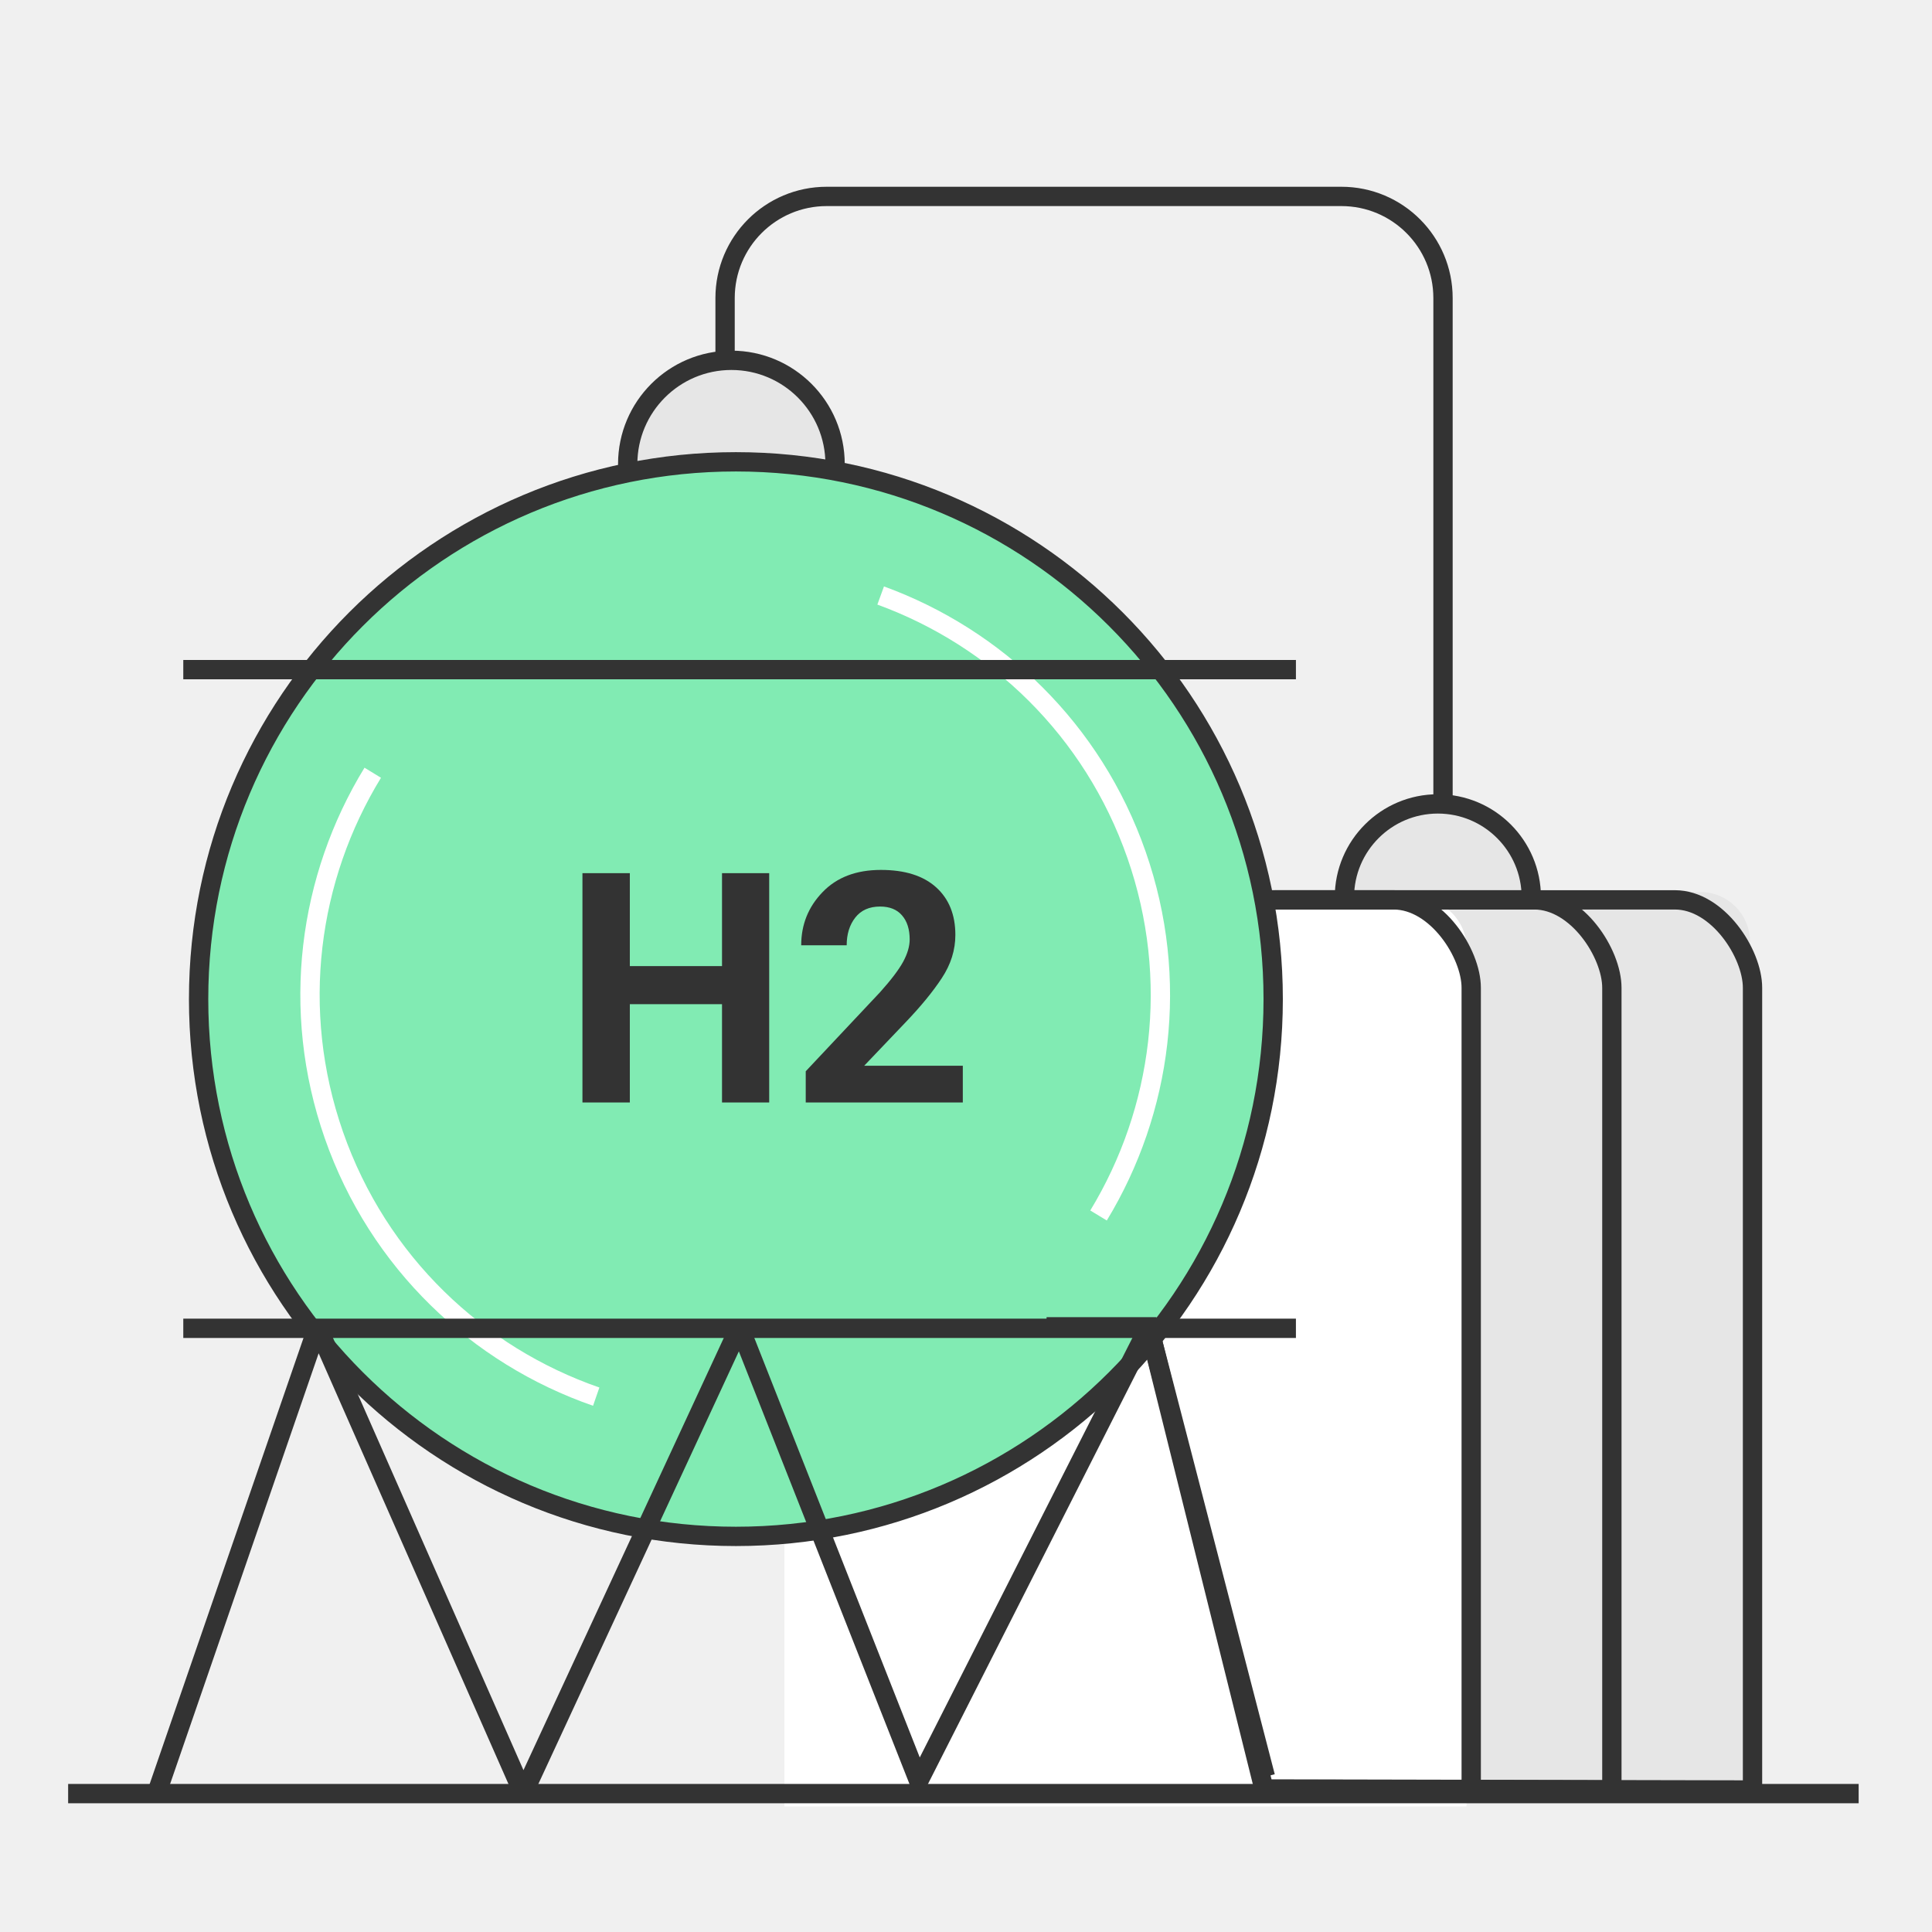
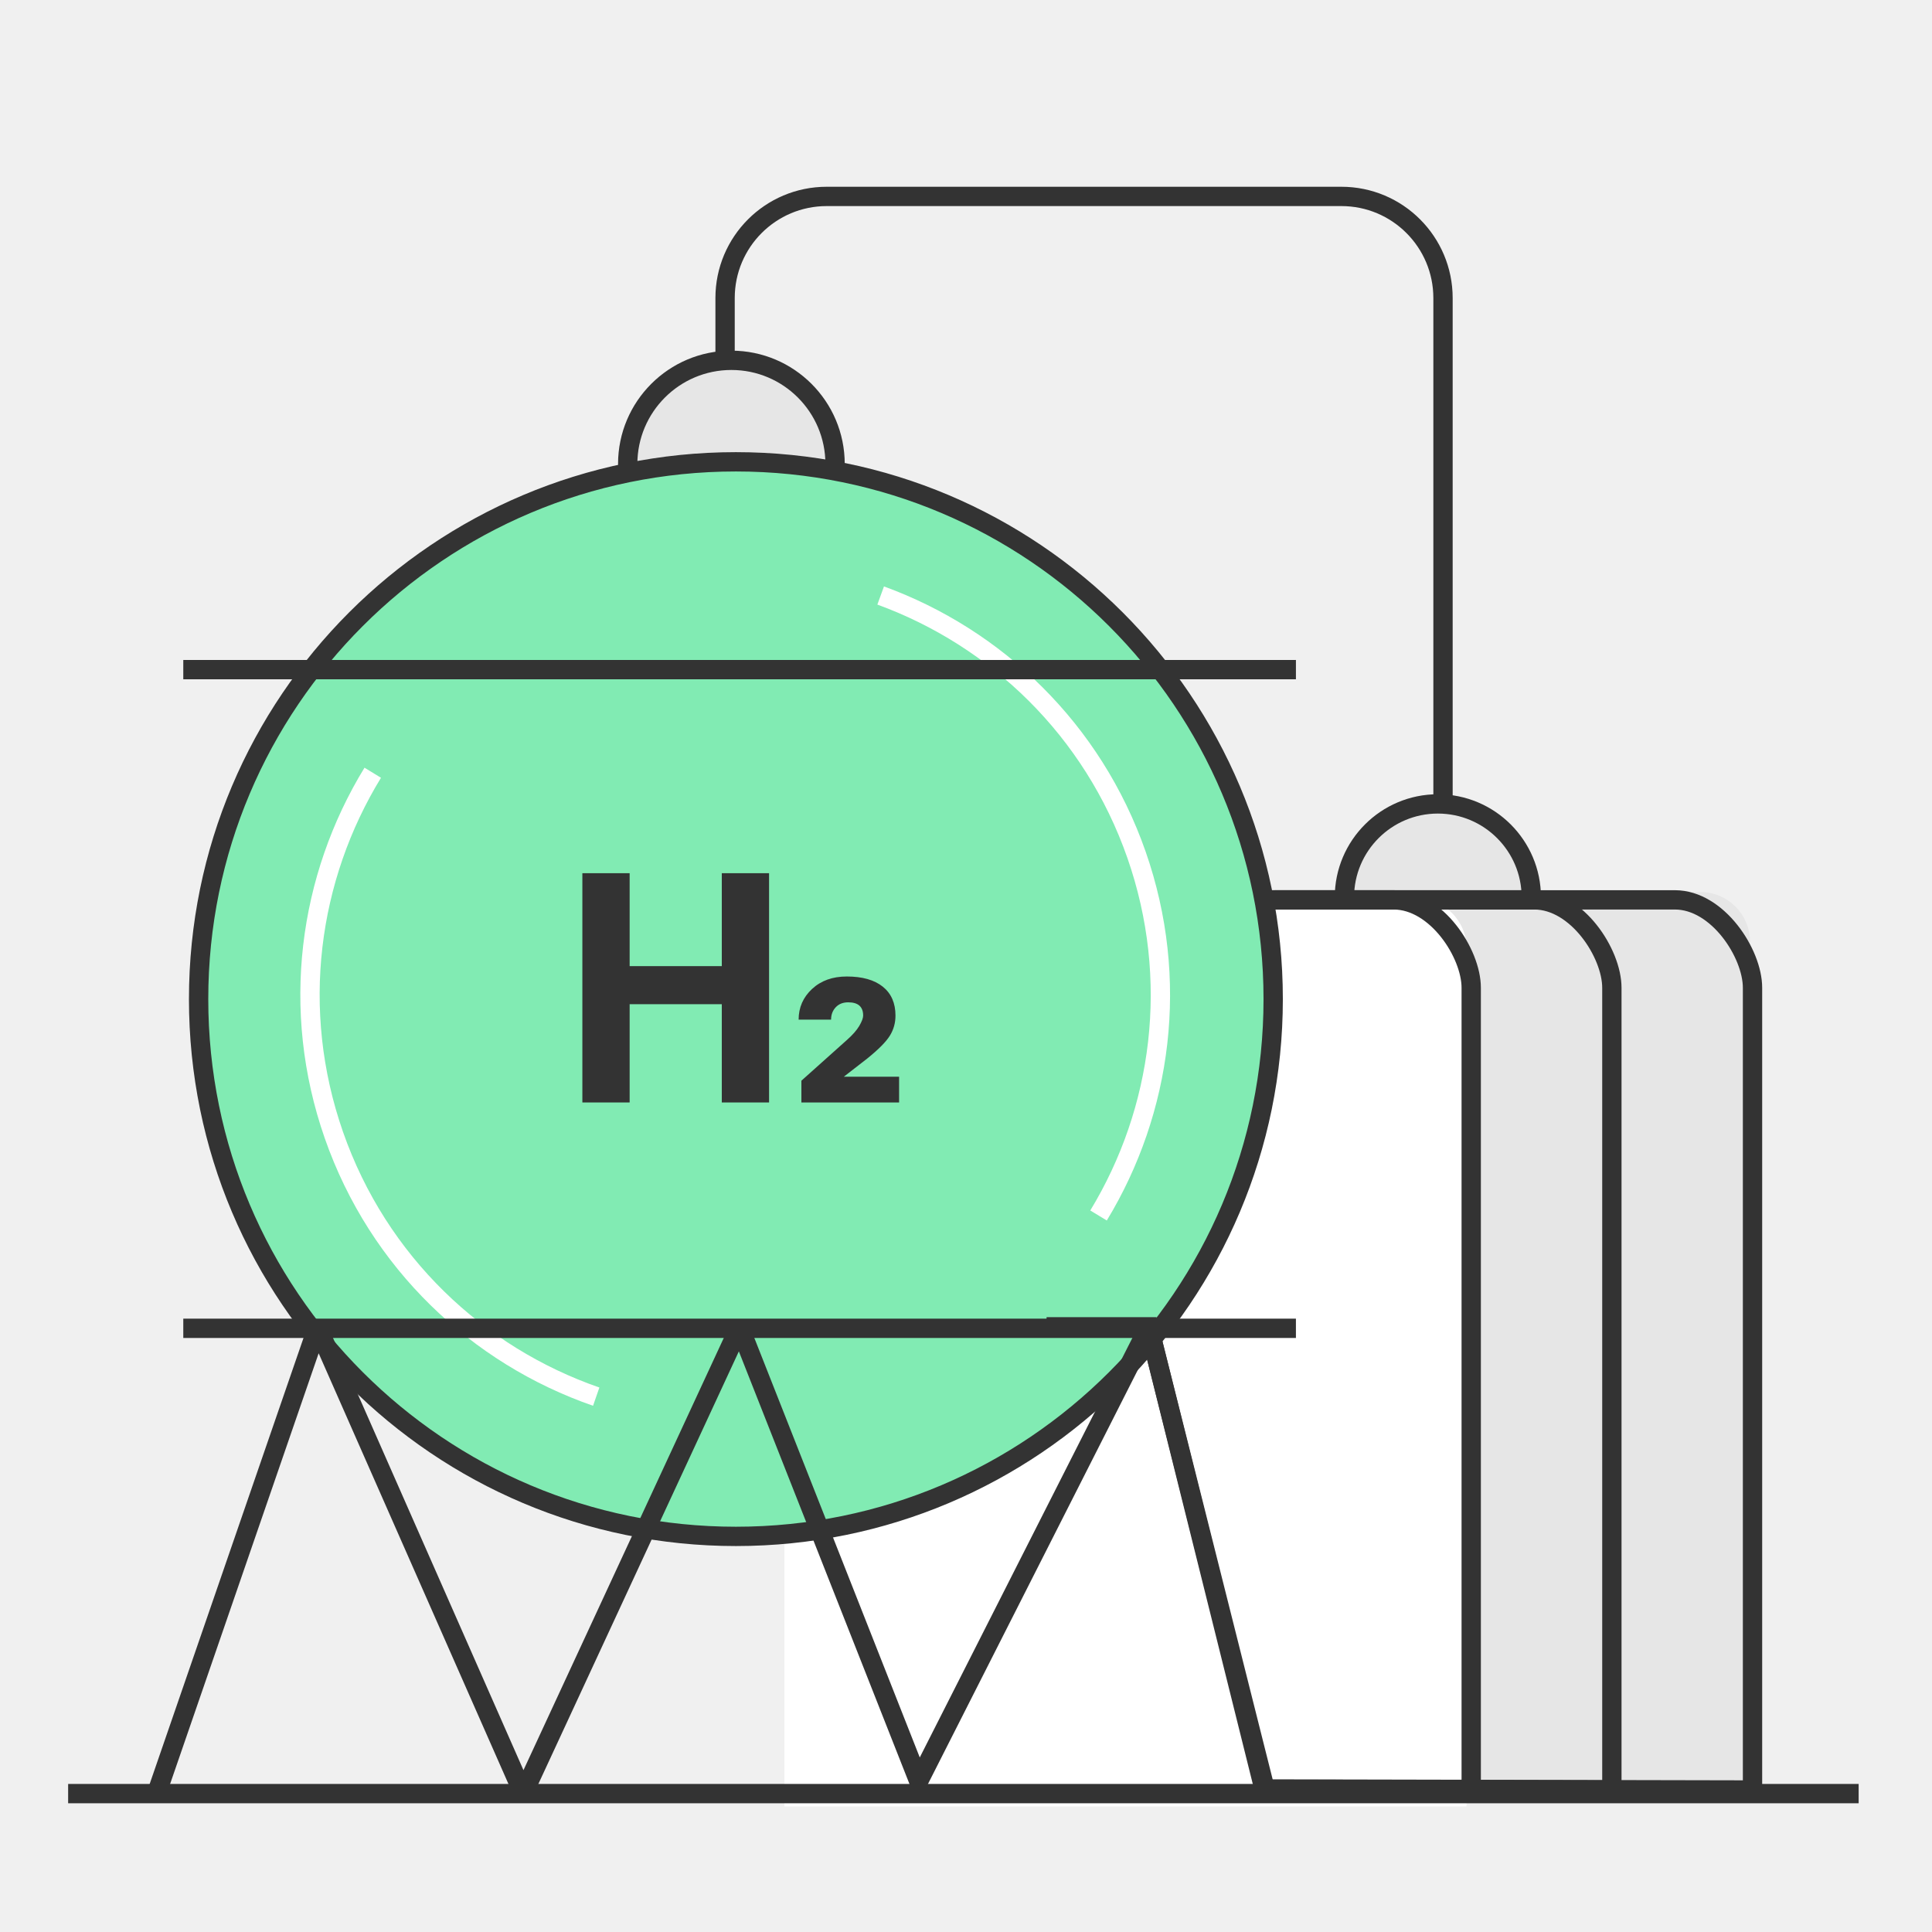
<svg xmlns="http://www.w3.org/2000/svg" id="stroke" width="300" height="300" viewBox="0 0 300 300">
  <path d="m208.76,139.57v-.23c0-8.01,6.5-14.51,14.51-14.51h0c8.01,0,14.51,6.5,14.51,14.51v.23" fill="#e6e6e6" stroke="#333" stroke-miterlimit="10" stroke-width="3" />
  <path d="m97.47,72.3v-.25c0-8.89,7.21-16.1,16.1-16.1h0c8.89,0,16.1,7.21,16.1,16.1v.25" fill="#e6e6e6" stroke="#333" stroke-miterlimit="10" stroke-width="3" />
  <path d="m176.19,138.51h87.83c4.26,0,7.72,3.46,7.72,7.72v133.28h-103.27v-133.28c0-4.26,3.46-7.72,7.72-7.72Z" fill="#e6e6e6" />
  <path d="m129.52,139.5h90.48c4.26,0,7.72,3.46,7.72,7.72v133.28h-105.92v-133.28c0-4.26,3.46-7.72,7.72-7.72Z" fill="#fff" />
  <circle cx="113.85" cy="155.39" r="83.41" fill="#81ebb3" />
-   <polyline points="24.08 279.18 49.31 206.03 81.25 278.51 114.84 206.03 142.65 276.55 178.39 206.03 196.49 275.88" fill="none" stroke="#333" stroke-linejoin="bevel" stroke-width="3" />
+   <polyline points="24.08 279.18 49.31 206.03 81.25 278.51 114.84 206.03 142.65 276.55 178.39 206.03 196.5 278" fill="none" stroke="#333" stroke-linejoin="bevel" stroke-width="3" />
  <path d="m196.49,139.73h63.59c6.65,0,12.05,8.31,12.05,13.65v124.57s-75.86-.16-75.86-.16l-17.87-71.76h-15.89" fill="none" stroke="#333" stroke-miterlimit="10" stroke-width="3" />
  <path d="m197.95,139.73h40.29c6.65,0,12.05,8.31,12.05,13.65v124.57s-45.52-.1-45.52-.1" fill="none" stroke="#333" stroke-miterlimit="10" stroke-width="3" />
  <path d="m196.25,139.73h20.15c6.65,0,12.05,8.31,12.05,13.65v124.57" fill="none" stroke="#333" stroke-miterlimit="10" stroke-width="3" />
  <circle cx="114.27" cy="155.14" r="83.43" fill="none" stroke="#333" stroke-miterlimit="10" stroke-width="3" />
  <g id="white-lines">
    <path d="m136.75,92.47c17.96,6.55,32.94,20.82,39.73,40.27,6.76,19.36,3.97,39.74-5.9,56" fill="none" stroke="#fff" stroke-miterlimit="10" stroke-width="3" />
    <path d="m92.58,216.87c-18.4-6.38-33.82-20.81-40.74-40.63-6.79-19.46-3.94-39.94,6.04-56.25" fill="none" stroke="#fff" stroke-miterlimit="10" stroke-width="3" />
  </g>
-   <text transform="translate(87.27 171.19)" fill="#333" font-family="Roboto-Bold, Roboto" font-size="50.08" font-weight="700">
-     <tspan x="0" y="0">H2</tspan>
-   </text>
+   <g>
+     <path d="m119.42,171.19h-7.34v-15.26h-14.31v15.26h-7.34v-35.6h7.34v14.43h14.31v-14.43h7.34v35.6Z" fill="#333" />
+     <path d="m139.6,171.19h-15.16v-3.38l7.02-6.28c.91-.8,1.57-1.55,1.97-2.23.4-.69.6-1.22.6-1.6,0-1.37-.77-2.06-2.32-2.06-.82,0-1.46.26-1.94.77-.48.51-.72,1.15-.72,1.92h-5.04c0-1.89.7-3.48,2.09-4.77,1.39-1.29,3.19-1.93,5.39-1.93,2.41,0,4.28.53,5.59,1.58,1.31,1.05,1.97,2.55,1.97,4.49,0,1.14-.29,2.18-.88,3.13s-1.76,2.13-3.52,3.55l-3.62,2.81h8.58v4.01Z" fill="#333" />
+   </g>
  <line x1="201.23" y1="206.26" x2="28.46" y2="206.26" fill="none" stroke="#333" stroke-miterlimit="10" stroke-width="3" />
  <line x1="10.58" y1="278.51" x2="288.61" y2="278.51" fill="none" stroke="#333" stroke-miterlimit="10" stroke-width="3" />
  <path d="m112.59,55.96v-9.68c0-8.72,7.07-15.78,15.78-15.78h79.92c8.72,0,15.78,7.07,15.78,15.78v77.33" fill="none" stroke="#333" stroke-miterlimit="10" stroke-width="3" />
  <line x1="28.46" y1="103.98" x2="201.23" y2="103.98" fill="none" stroke="#333" stroke-miterlimit="10" stroke-width="3" />
</svg>
